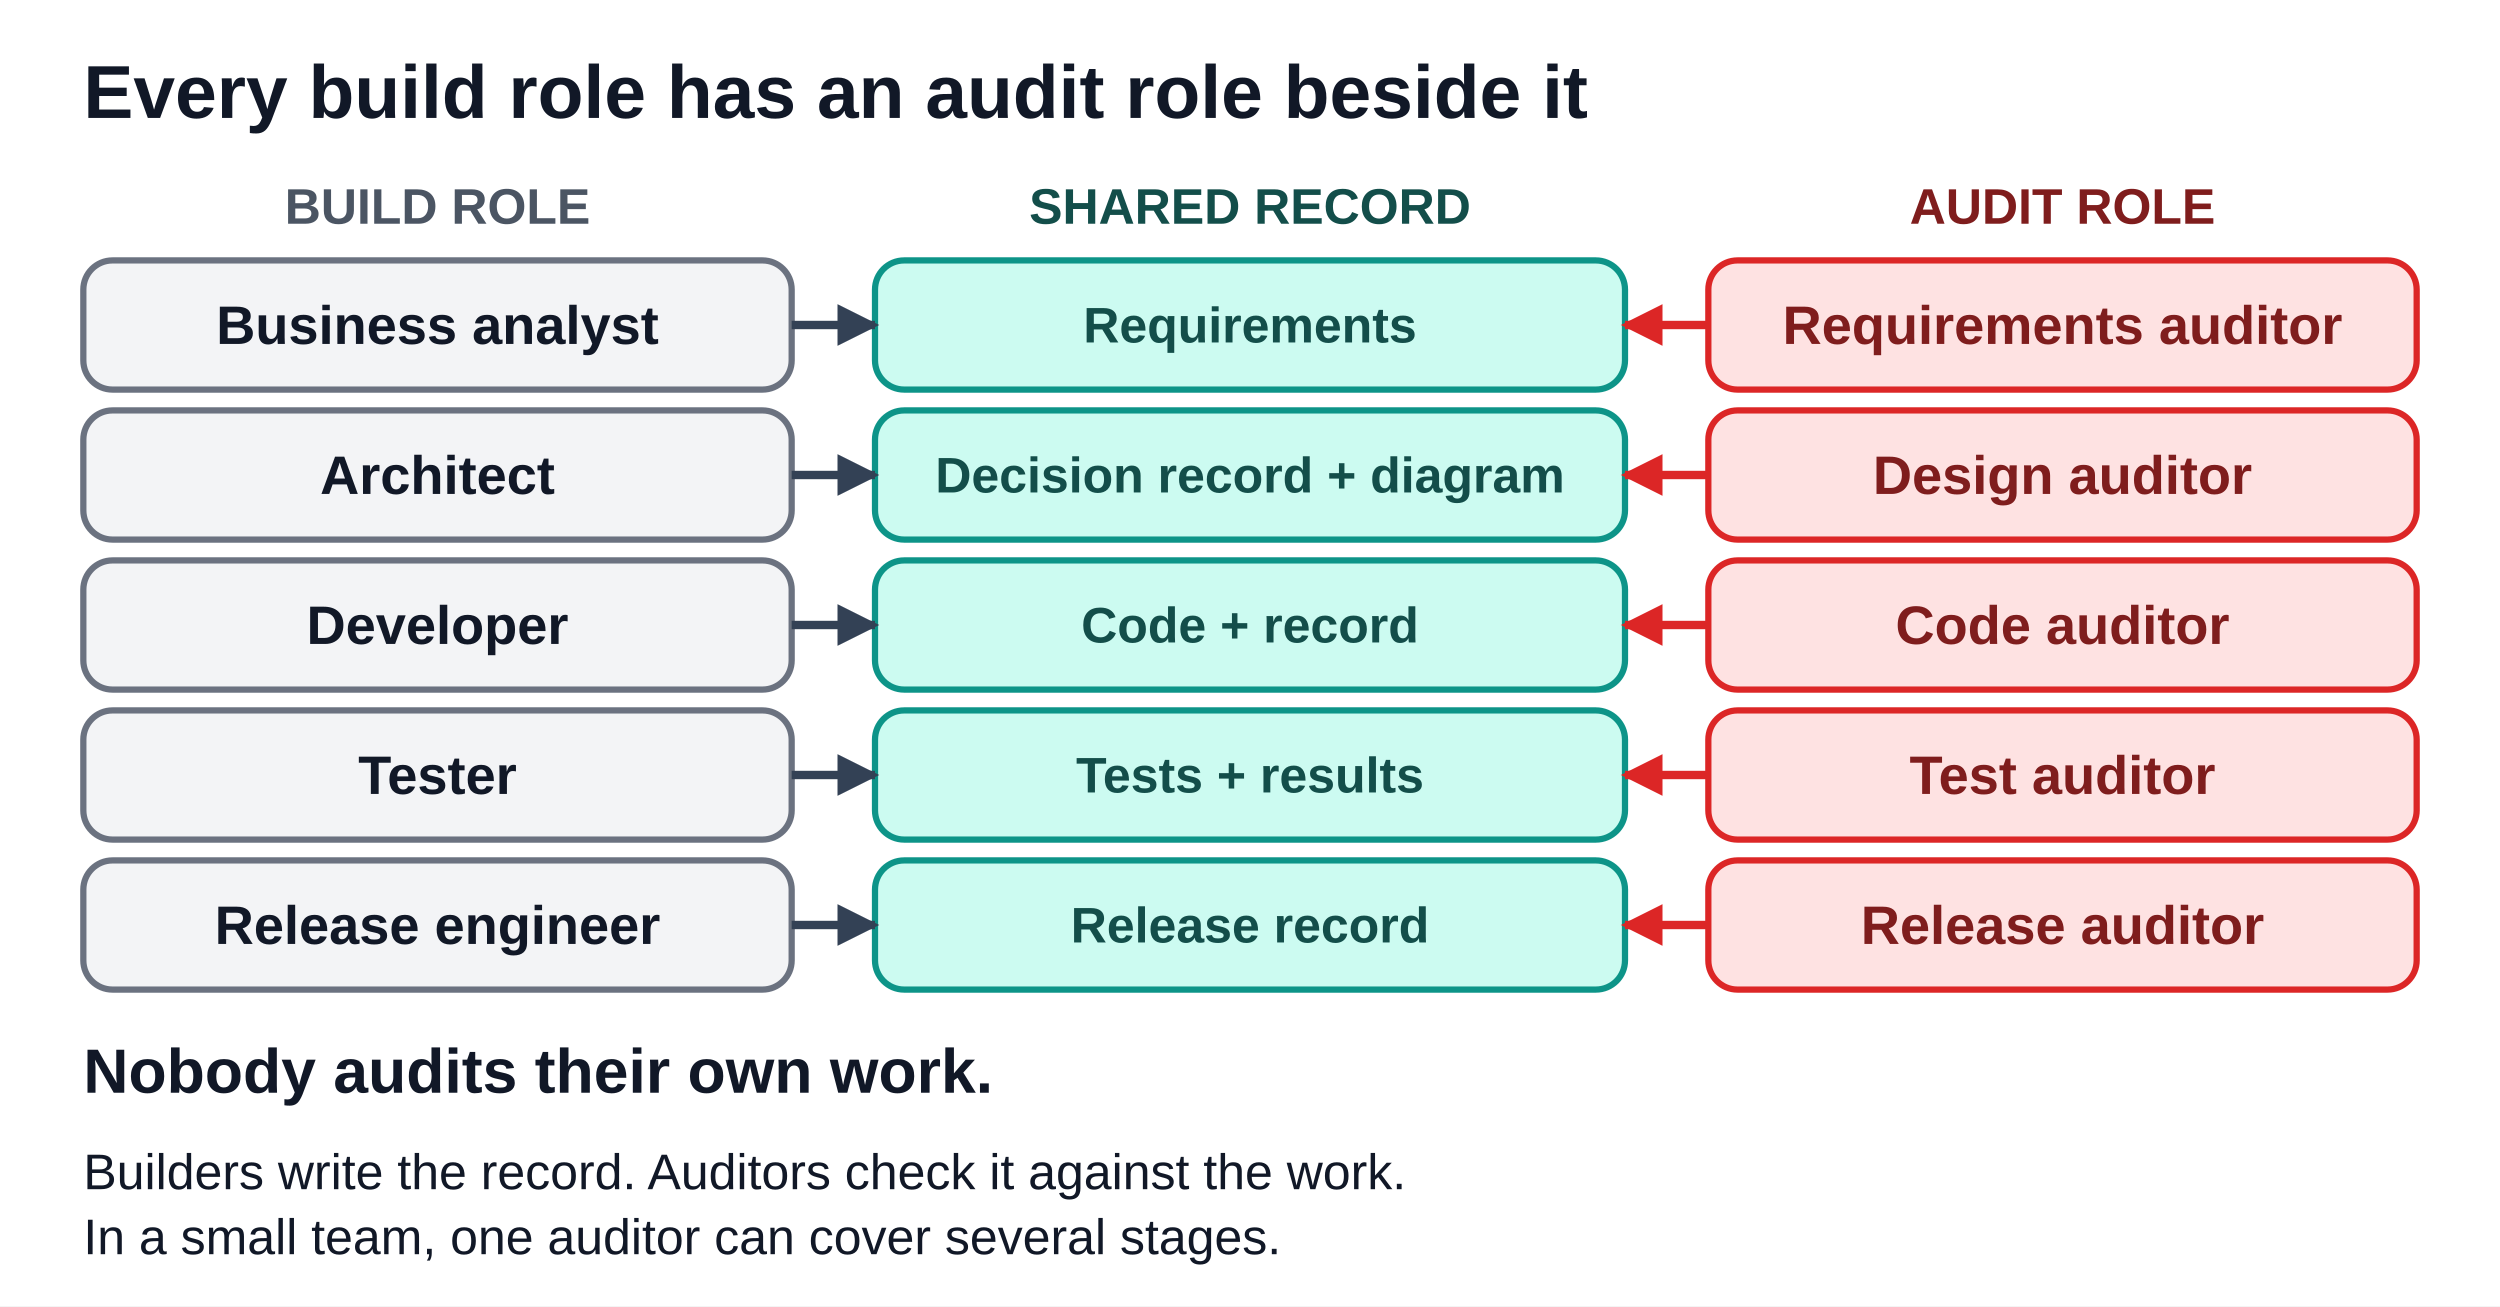
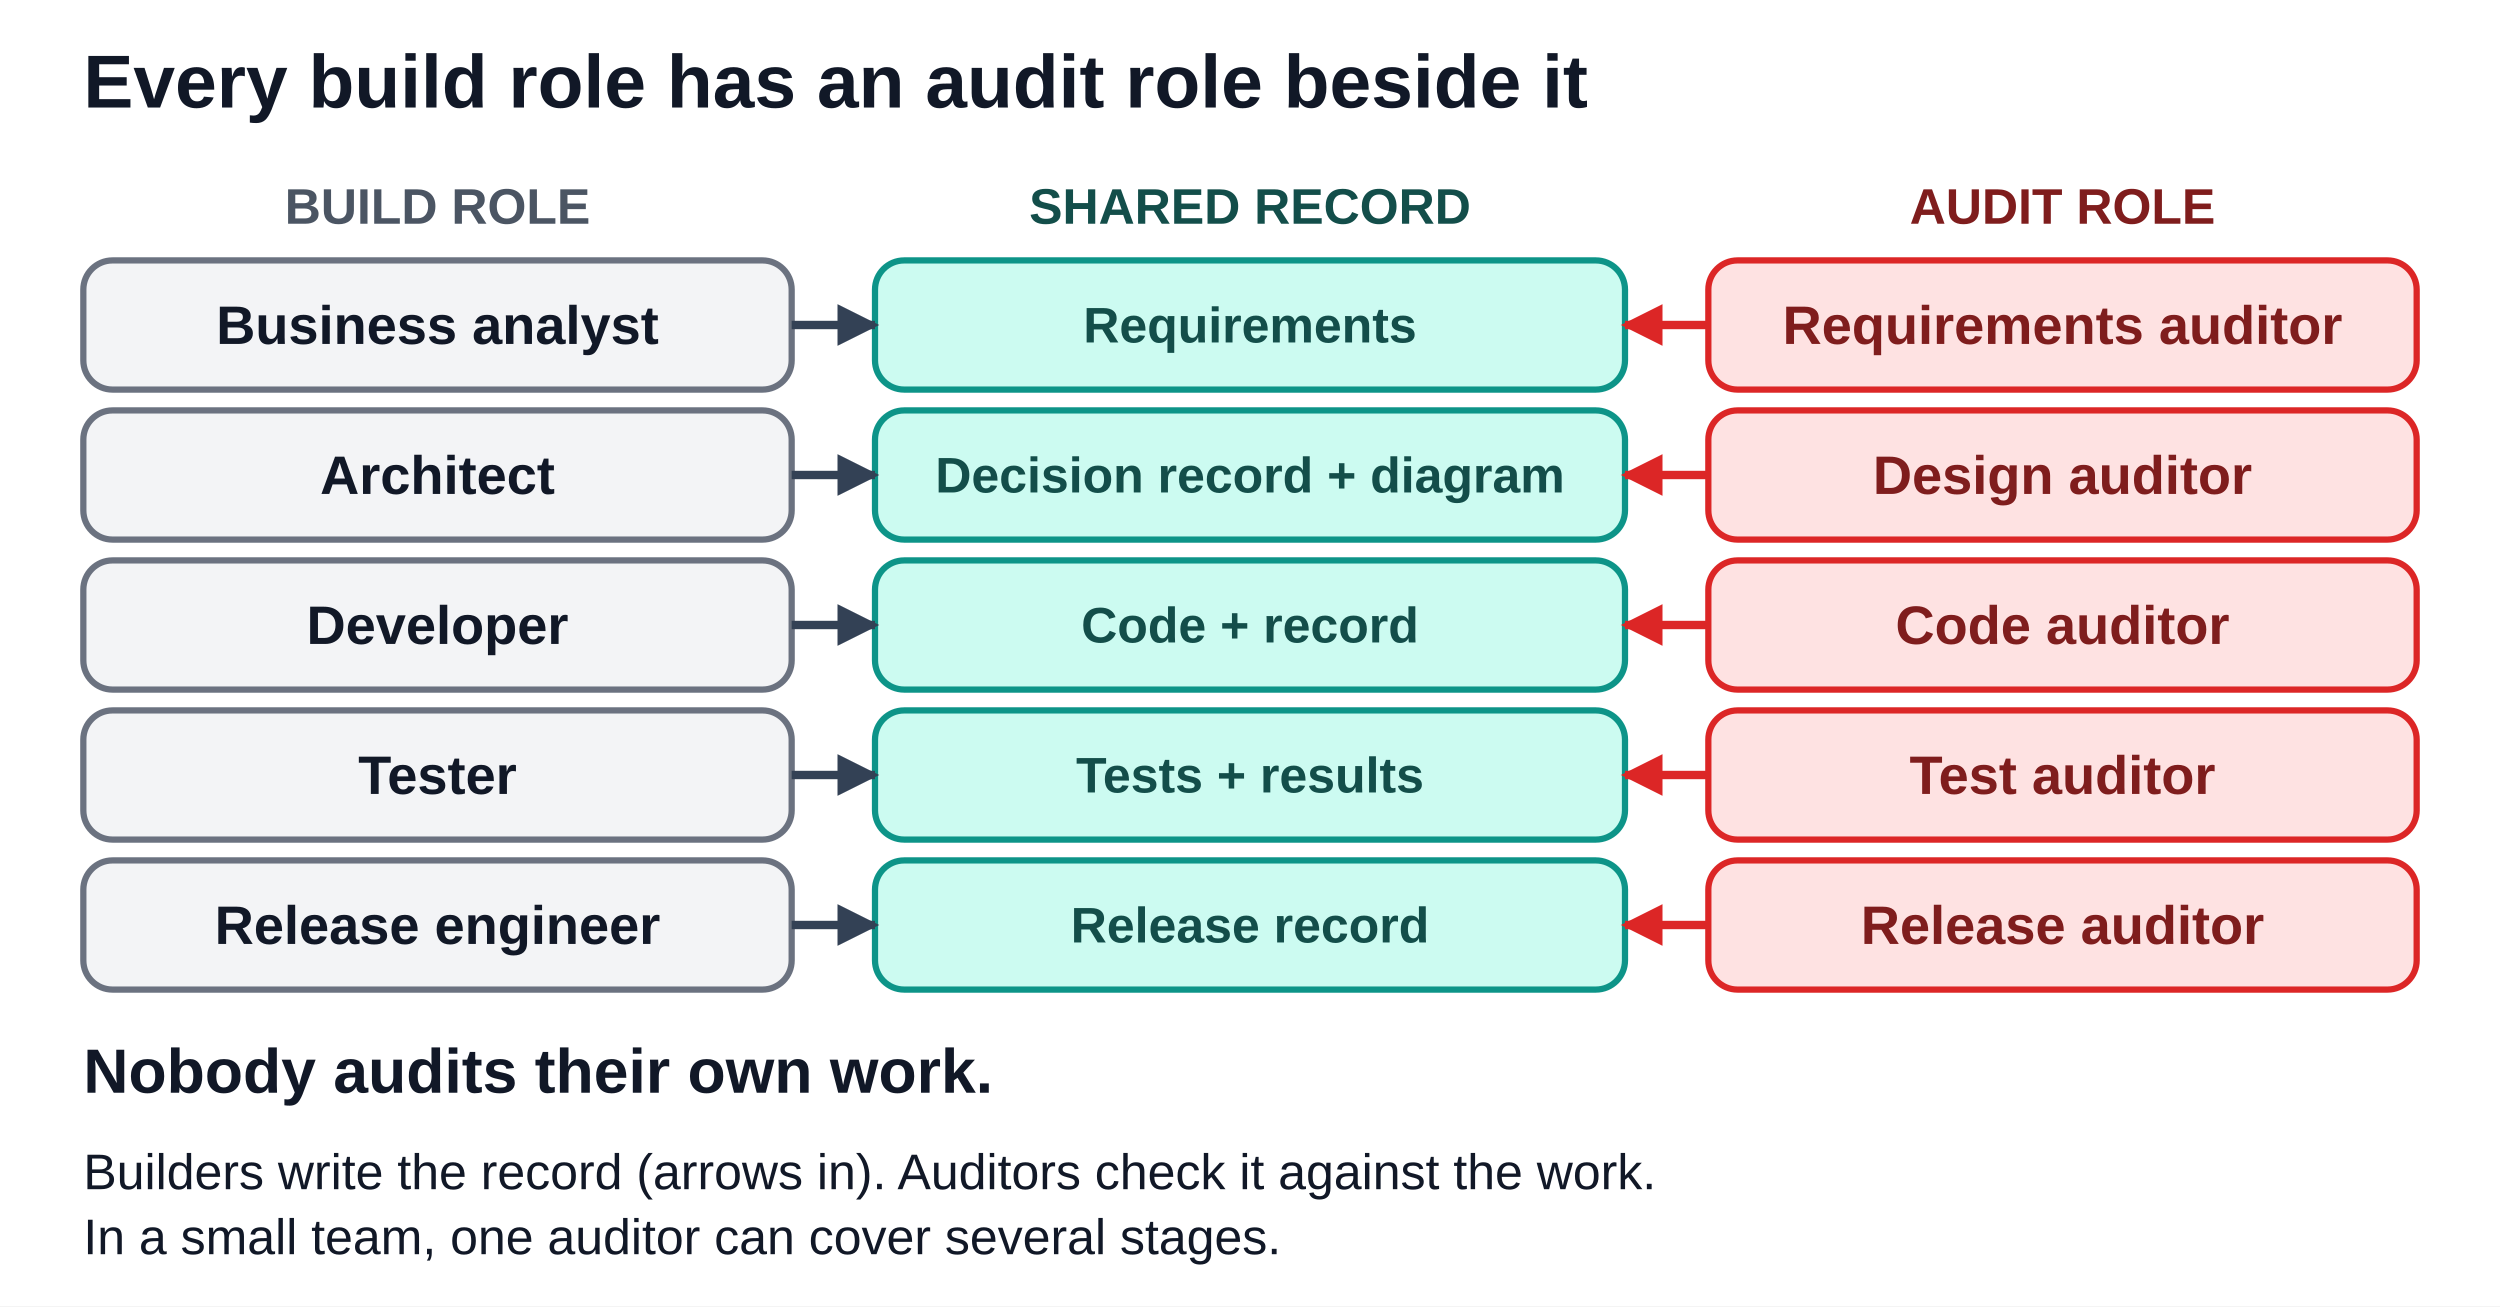
<svg xmlns="http://www.w3.org/2000/svg" width="1200" height="627" viewBox="0 0 1200 627" font-family="Segoe UI, Arial, Helvetica, sans-serif">
-   <rect width="1200" height="627" fill="#FFFFFF" />
  <defs>
    <marker id="m334155" viewBox="0 0 10 10" refX="9" refY="5" markerWidth="5" markerHeight="5" orient="auto-start-reverse">
      <path d="M0,0 L10,5 L0,10 z" fill="#334155" />
    </marker>
    <marker id="mDC2626" viewBox="0 0 10 10" refX="9" refY="5" markerWidth="5" markerHeight="5" orient="auto-start-reverse">
      <path d="M0,0 L10,5 L0,10 z" fill="#DC2626" />
    </marker>
  </defs>
-   <text x="40" y="56.6" text-anchor="start" font-size="36" font-weight="700" fill="#111827">Every build role has an audit role beside it</text>
+   <rect width="1200" height="627" fill="#FFFFFF" />
+   <text x="40" y="51.6" text-anchor="start" font-size="36" font-weight="700" fill="#111827">Every build role has an audit role beside it</text>
  <text x="210.0" y="107.4" text-anchor="middle" font-size="24" font-weight="700" fill="#4B5563">BUILD ROLE</text>
  <text x="600.0" y="107.4" text-anchor="middle" font-size="24" font-weight="700" fill="#134E4A">SHARED RECORD</text>
  <text x="990.0" y="107.4" text-anchor="middle" font-size="24" font-weight="700" fill="#7F1D1D">AUDIT ROLE</text>
-   <rect x="40" y="125" width="340" height="62" rx="14" fill="#F3F4F6" stroke="#6B7280" stroke-width="3" />
+   <rect x="40" y="125" width="340" height="62" rx="14" fill="#F3F4F6" fill-opacity="1" stroke="#6B7280" stroke-width="3" />
  <text x="210.0" y="165.1" text-anchor="middle" font-size="26" font-weight="700" fill="#111827">Business analyst</text>
-   <rect x="420" y="125" width="360" height="62" rx="14" fill="#CCFBF1" stroke="#0D9488" stroke-width="3" />
+   <rect x="420" y="125" width="360" height="62" rx="14" fill="#CCFBF1" fill-opacity="1" stroke="#0D9488" stroke-width="3" />
  <text x="600.0" y="164.4" text-anchor="middle" font-size="24" font-weight="700" fill="#134E4A">Requirements</text>
-   <rect x="820" y="125" width="340" height="62" rx="14" fill="#FEE2E2" stroke="#DC2626" stroke-width="3" />
+   <rect x="820" y="125" width="340" height="62" rx="14" fill="#FEE2E2" fill-opacity="1" stroke="#DC2626" stroke-width="3" />
  <text x="990.0" y="165.1" text-anchor="middle" font-size="26" font-weight="700" fill="#7F1D1D">Requirements auditor</text>
  <polyline points="380,156 420,156" fill="none" stroke="#334155" stroke-width="4" stroke-linejoin="round" marker-end="url(#m334155)" />
  <polyline points="820,156 780,156" fill="none" stroke="#DC2626" stroke-width="4" stroke-linejoin="round" marker-end="url(#mDC2626)" />
-   <rect x="40" y="197" width="340" height="62" rx="14" fill="#F3F4F6" stroke="#6B7280" stroke-width="3" />
+   <rect x="40" y="197" width="340" height="62" rx="14" fill="#F3F4F6" fill-opacity="1" stroke="#6B7280" stroke-width="3" />
  <text x="210.0" y="237.1" text-anchor="middle" font-size="26" font-weight="700" fill="#111827">Architect</text>
-   <rect x="420" y="197" width="360" height="62" rx="14" fill="#CCFBF1" stroke="#0D9488" stroke-width="3" />
+   <rect x="420" y="197" width="360" height="62" rx="14" fill="#CCFBF1" fill-opacity="1" stroke="#0D9488" stroke-width="3" />
  <text x="600.0" y="236.4" text-anchor="middle" font-size="24" font-weight="700" fill="#134E4A">Decision record + diagram</text>
-   <rect x="820" y="197" width="340" height="62" rx="14" fill="#FEE2E2" stroke="#DC2626" stroke-width="3" />
+   <rect x="820" y="197" width="340" height="62" rx="14" fill="#FEE2E2" fill-opacity="1" stroke="#DC2626" stroke-width="3" />
  <text x="990.0" y="237.1" text-anchor="middle" font-size="26" font-weight="700" fill="#7F1D1D">Design auditor</text>
  <polyline points="380,228 420,228" fill="none" stroke="#334155" stroke-width="4" stroke-linejoin="round" marker-end="url(#m334155)" />
  <polyline points="820,228 780,228" fill="none" stroke="#DC2626" stroke-width="4" stroke-linejoin="round" marker-end="url(#mDC2626)" />
-   <rect x="40" y="269" width="340" height="62" rx="14" fill="#F3F4F6" stroke="#6B7280" stroke-width="3" />
+   <rect x="40" y="269" width="340" height="62" rx="14" fill="#F3F4F6" fill-opacity="1" stroke="#6B7280" stroke-width="3" />
  <text x="210.0" y="309.1" text-anchor="middle" font-size="26" font-weight="700" fill="#111827">Developer</text>
-   <rect x="420" y="269" width="360" height="62" rx="14" fill="#CCFBF1" stroke="#0D9488" stroke-width="3" />
+   <rect x="420" y="269" width="360" height="62" rx="14" fill="#CCFBF1" fill-opacity="1" stroke="#0D9488" stroke-width="3" />
  <text x="600.0" y="308.4" text-anchor="middle" font-size="24" font-weight="700" fill="#134E4A">Code + record</text>
-   <rect x="820" y="269" width="340" height="62" rx="14" fill="#FEE2E2" stroke="#DC2626" stroke-width="3" />
+   <rect x="820" y="269" width="340" height="62" rx="14" fill="#FEE2E2" fill-opacity="1" stroke="#DC2626" stroke-width="3" />
  <text x="990.0" y="309.1" text-anchor="middle" font-size="26" font-weight="700" fill="#7F1D1D">Code auditor</text>
  <polyline points="380,300 420,300" fill="none" stroke="#334155" stroke-width="4" stroke-linejoin="round" marker-end="url(#m334155)" />
  <polyline points="820,300 780,300" fill="none" stroke="#DC2626" stroke-width="4" stroke-linejoin="round" marker-end="url(#mDC2626)" />
-   <rect x="40" y="341" width="340" height="62" rx="14" fill="#F3F4F6" stroke="#6B7280" stroke-width="3" />
+   <rect x="40" y="341" width="340" height="62" rx="14" fill="#F3F4F6" fill-opacity="1" stroke="#6B7280" stroke-width="3" />
  <text x="210.0" y="381.1" text-anchor="middle" font-size="26" font-weight="700" fill="#111827">Tester</text>
-   <rect x="420" y="341" width="360" height="62" rx="14" fill="#CCFBF1" stroke="#0D9488" stroke-width="3" />
+   <rect x="420" y="341" width="360" height="62" rx="14" fill="#CCFBF1" fill-opacity="1" stroke="#0D9488" stroke-width="3" />
  <text x="600.0" y="380.4" text-anchor="middle" font-size="24" font-weight="700" fill="#134E4A">Tests + results</text>
-   <rect x="820" y="341" width="340" height="62" rx="14" fill="#FEE2E2" stroke="#DC2626" stroke-width="3" />
+   <rect x="820" y="341" width="340" height="62" rx="14" fill="#FEE2E2" fill-opacity="1" stroke="#DC2626" stroke-width="3" />
  <text x="990.0" y="381.1" text-anchor="middle" font-size="26" font-weight="700" fill="#7F1D1D">Test auditor</text>
  <polyline points="380,372 420,372" fill="none" stroke="#334155" stroke-width="4" stroke-linejoin="round" marker-end="url(#m334155)" />
  <polyline points="820,372 780,372" fill="none" stroke="#DC2626" stroke-width="4" stroke-linejoin="round" marker-end="url(#mDC2626)" />
-   <rect x="40" y="413" width="340" height="62" rx="14" fill="#F3F4F6" stroke="#6B7280" stroke-width="3" />
+   <rect x="40" y="413" width="340" height="62" rx="14" fill="#F3F4F6" fill-opacity="1" stroke="#6B7280" stroke-width="3" />
  <text x="210.0" y="453.1" text-anchor="middle" font-size="26" font-weight="700" fill="#111827">Release engineer</text>
-   <rect x="420" y="413" width="360" height="62" rx="14" fill="#CCFBF1" stroke="#0D9488" stroke-width="3" />
+   <rect x="420" y="413" width="360" height="62" rx="14" fill="#CCFBF1" fill-opacity="1" stroke="#0D9488" stroke-width="3" />
  <text x="600.0" y="452.4" text-anchor="middle" font-size="24" font-weight="700" fill="#134E4A">Release record</text>
-   <rect x="820" y="413" width="340" height="62" rx="14" fill="#FEE2E2" stroke="#DC2626" stroke-width="3" />
+   <rect x="820" y="413" width="340" height="62" rx="14" fill="#FEE2E2" fill-opacity="1" stroke="#DC2626" stroke-width="3" />
  <text x="990.0" y="453.1" text-anchor="middle" font-size="26" font-weight="700" fill="#7F1D1D">Release auditor</text>
  <polyline points="380,444 420,444" fill="none" stroke="#334155" stroke-width="4" stroke-linejoin="round" marker-end="url(#m334155)" />
  <polyline points="820,444 780,444" fill="none" stroke="#DC2626" stroke-width="4" stroke-linejoin="round" marker-end="url(#mDC2626)" />
  <text x="40" y="524.5" text-anchor="start" font-size="30" font-weight="700" fill="#111827">Nobody audits their own work.</text>
-   <text x="40" y="570.8" text-anchor="start" font-size="24" font-weight="400" fill="#111827">Builders write the record. Auditors check it against the work.</text>
+   <text x="40" y="570.8" text-anchor="start" font-size="24" font-weight="400" fill="#111827">Builders write the record (arrows in). Auditors check it against the work.</text>
  <text x="40" y="602.0" text-anchor="start" font-size="24" font-weight="400" fill="#111827">In a small team, one auditor can cover several stages.</text>
</svg>
